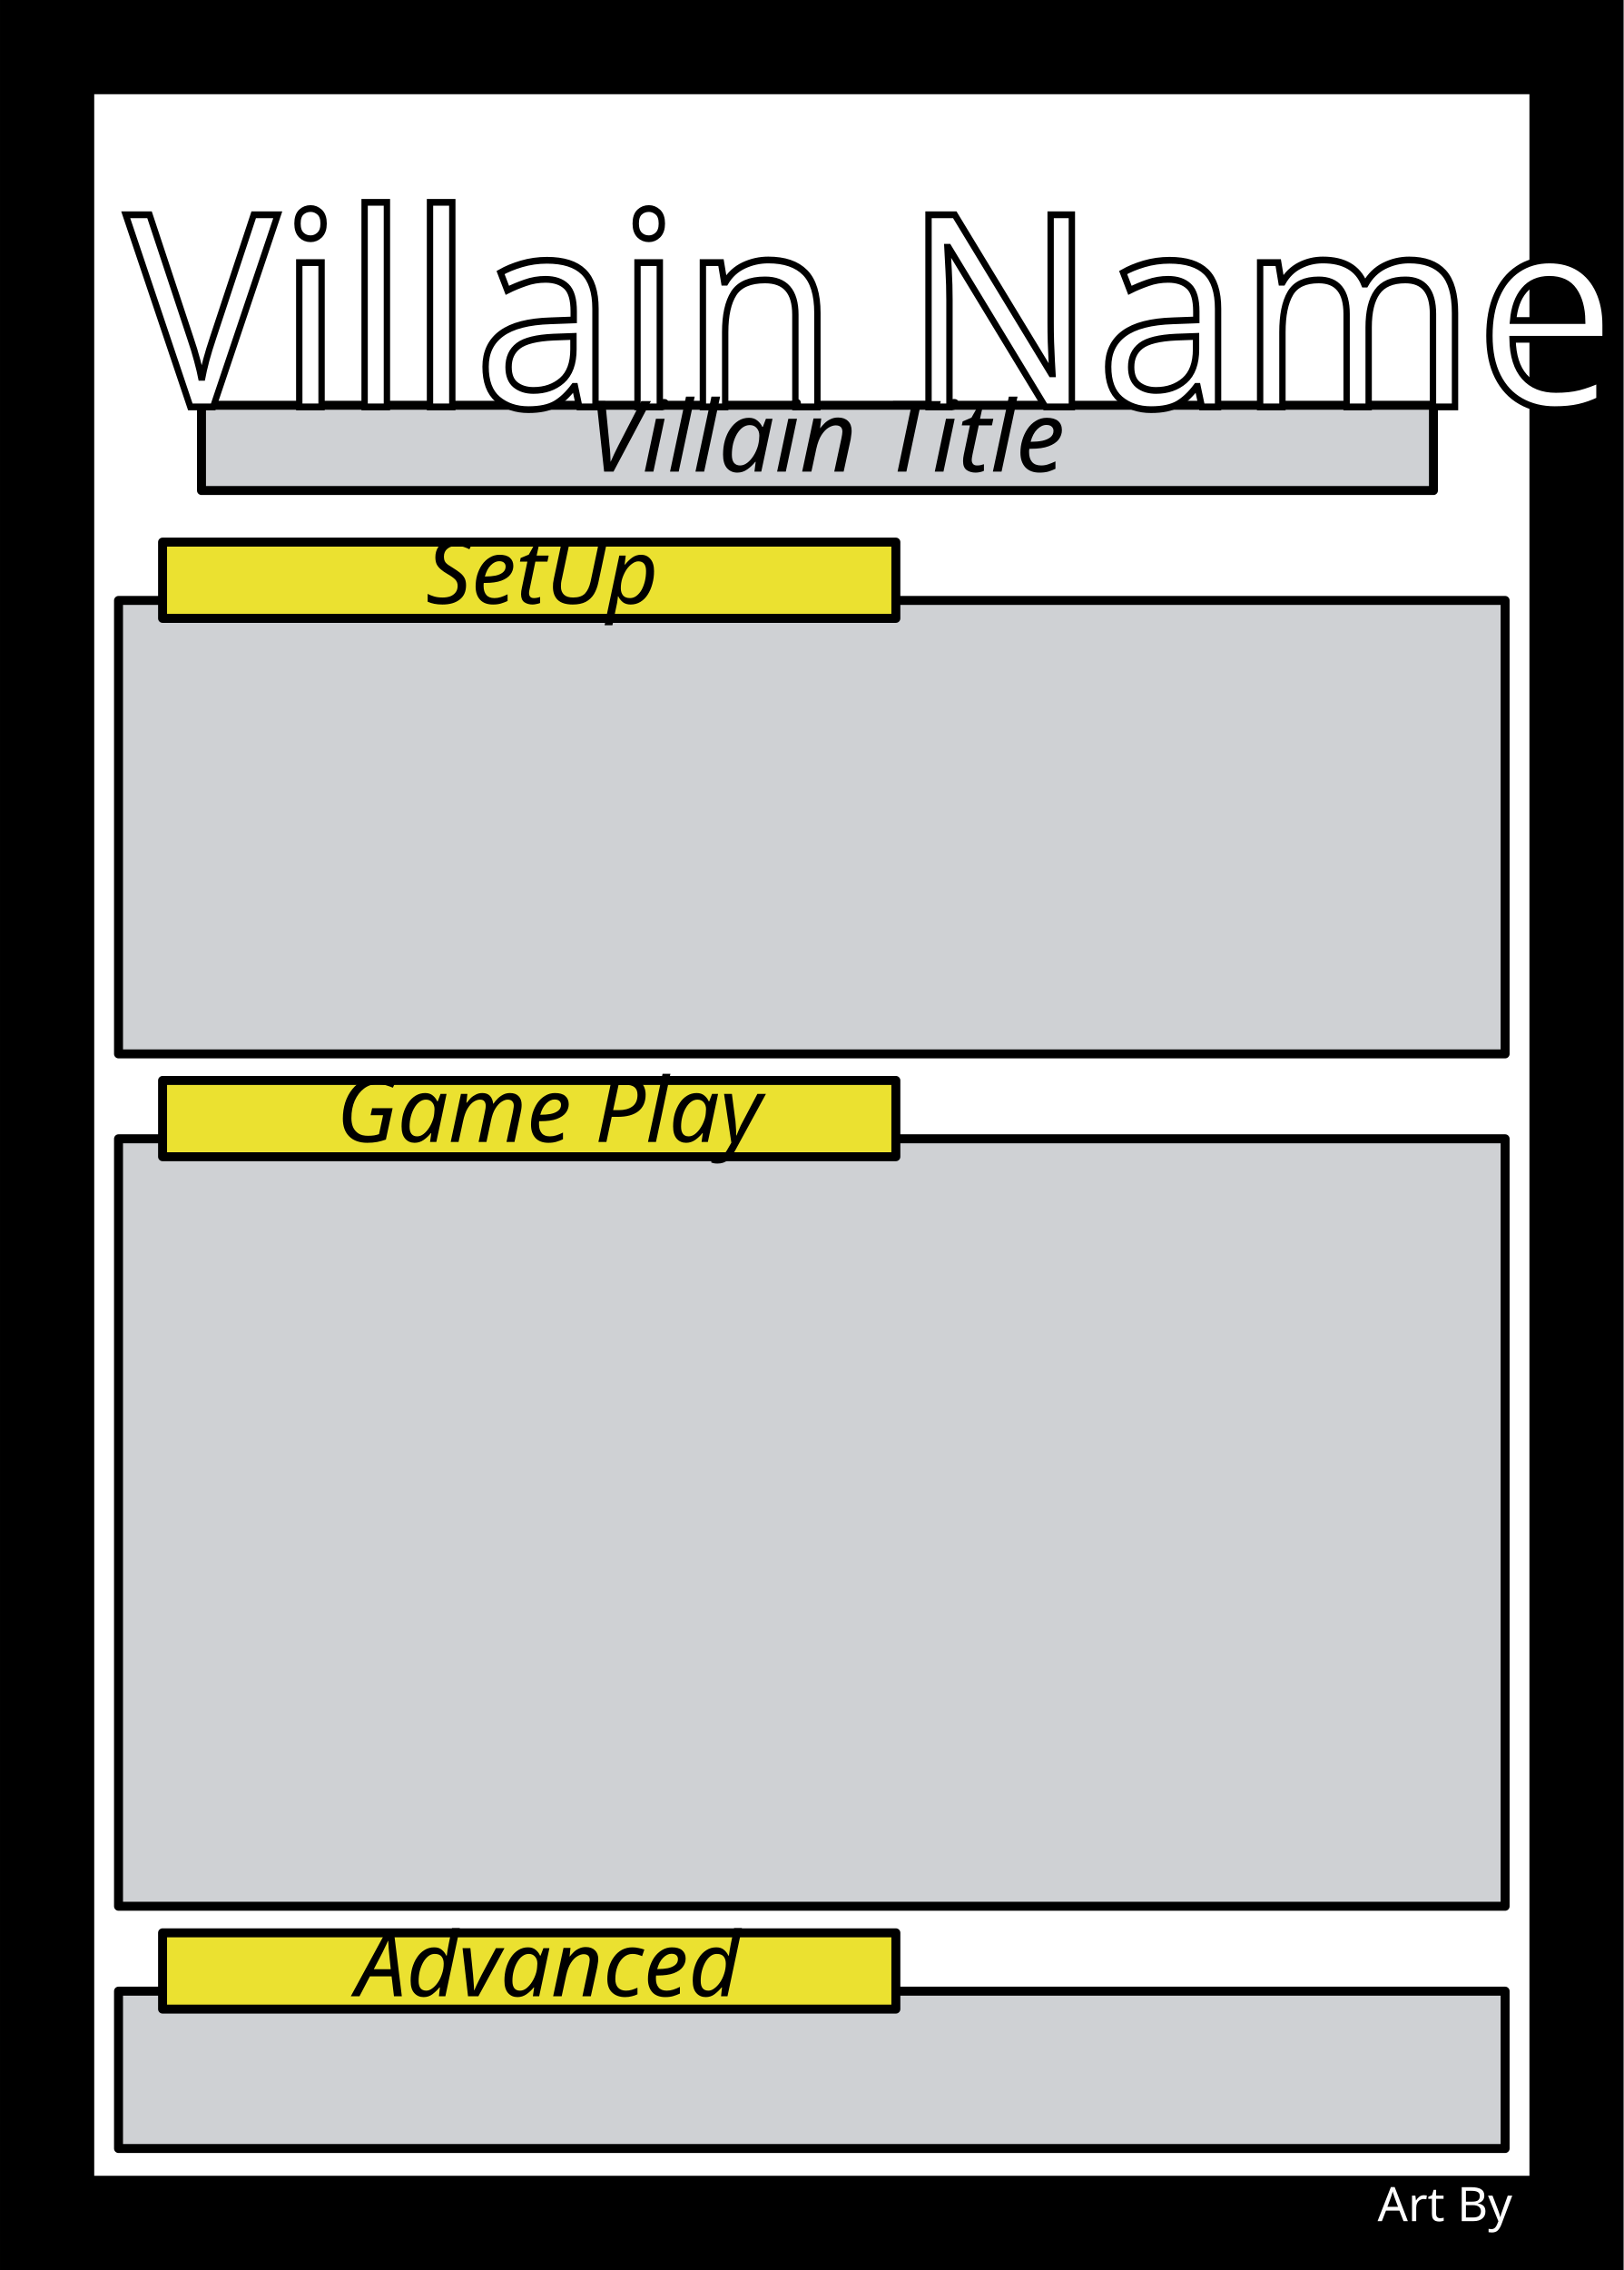
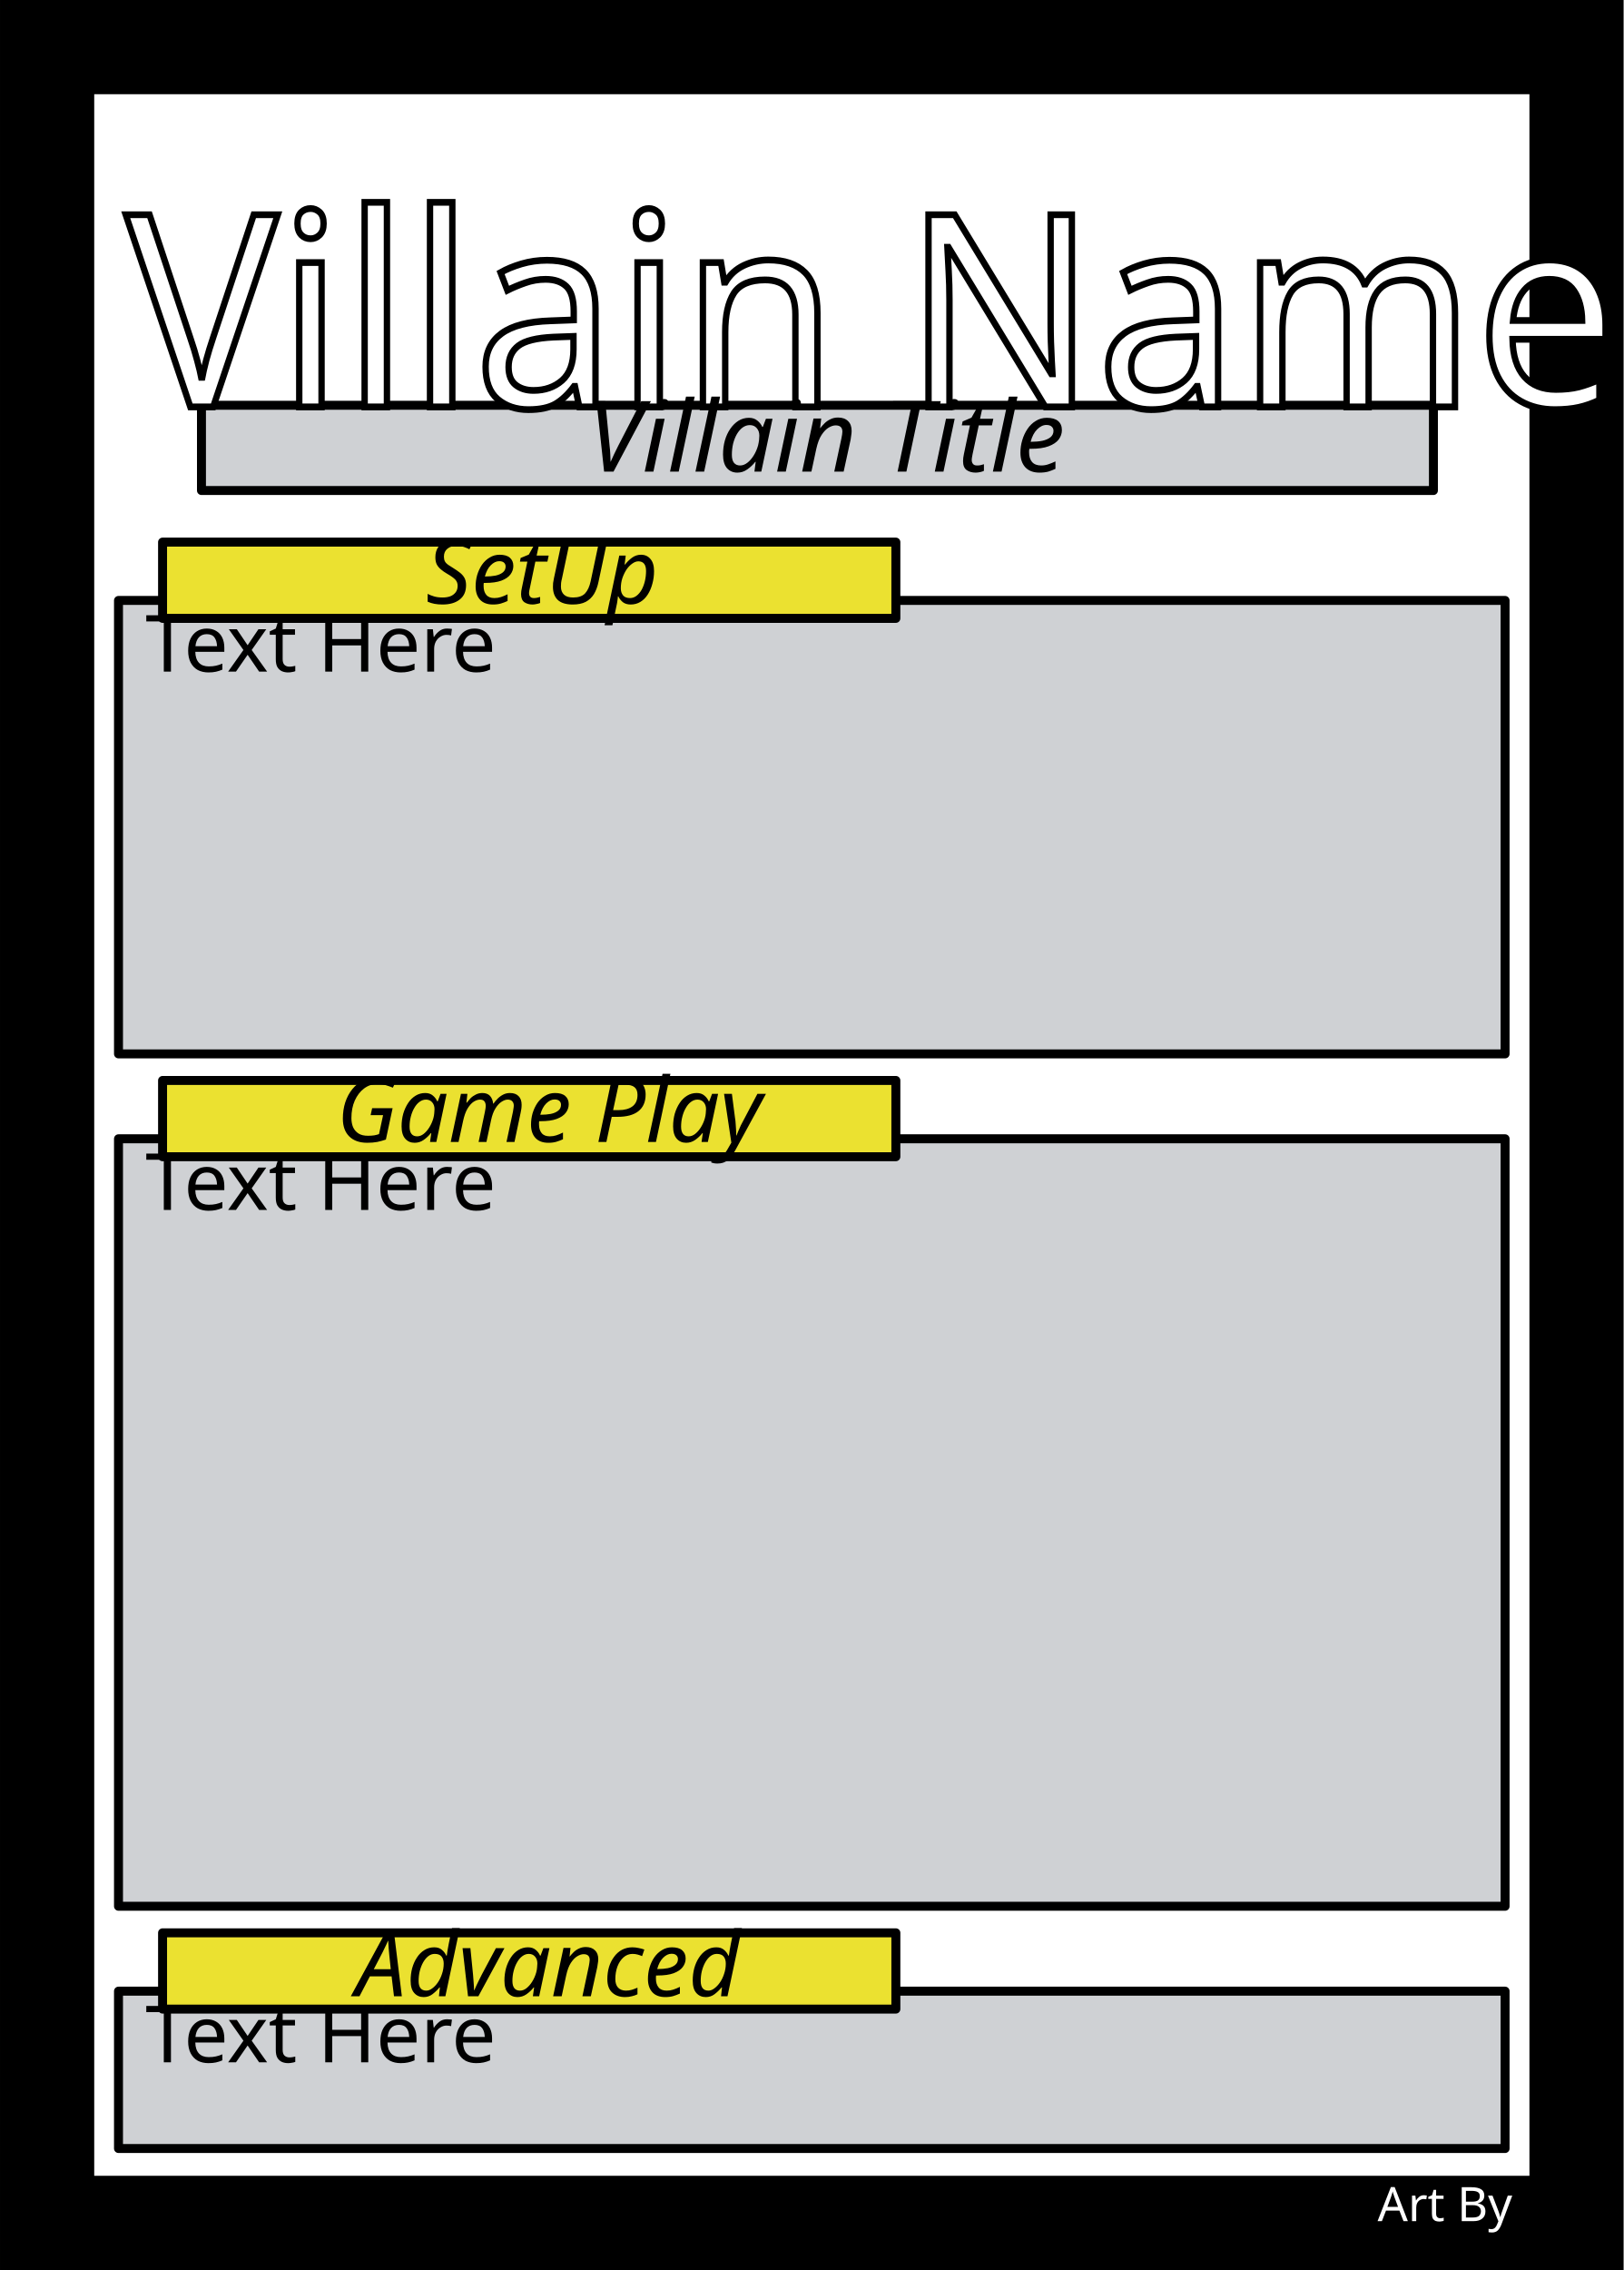
- <svg xmlns="http://www.w3.org/2000/svg" id="svg166" viewBox="0 0 181 253" version="1.2" height="253pt" width="181pt">
-   <defs id="defs45">
-     <symbol overflow="visible" id="glyph1-1">
-       <path id="path2" d="m3.688-0.031c-0.043-0.145-0.09-0.289-0.141-0.438-0.043-0.145-0.086-0.297-0.125-0.453-0.219 0.023-0.445 0.039-0.672 0.047-0.23 0-0.461 0.008-0.688 0.016-0.23 0.012-0.461 0.027-0.688 0.047-0.23 0.012-0.449 0.031-0.656 0.062-0.156 0.25-0.277 0.492-0.359 0.719-0.137 0.012-0.246 0.012-0.328 0-0.082-0.008-0.195-0.02-0.344-0.031 0.043-0.082 0.094-0.164 0.156-0.25 0.062-0.094 0.133-0.191 0.203-0.297 0.133-0.219 0.273-0.441 0.422-0.672 0.145-0.227 0.281-0.441 0.406-0.641 0.145-0.25 0.301-0.488 0.469-0.719 0.164-0.227 0.332-0.461 0.5-0.703 0.207-0.332 0.422-0.68 0.641-1.047 0.219-0.375 0.461-0.711 0.734-1.016 0.062 0.062 0.109 0.152 0.141 0.266 0.039 0.117 0.07 0.242 0.094 0.375 0.02 0.137 0.039 0.273 0.062 0.406 0.02 0.137 0.047 0.242 0.078 0.312 0.094 0.23 0.176 0.465 0.25 0.703 0.07 0.242 0.145 0.477 0.219 0.703 0.133 0.418 0.254 0.828 0.359 1.234 0.113 0.398 0.223 0.793 0.328 1.188-0.199 0.012-0.383 0.031-0.547 0.062-0.168 0.031-0.34 0.074-0.516 0.125zm-1.062-3.344c-0.148 0.125-0.277 0.262-0.391 0.406-0.117 0.148-0.227 0.297-0.328 0.453-0.094 0.148-0.195 0.305-0.297 0.469-0.105 0.156-0.219 0.305-0.344 0.438 0.125-0.031 0.266-0.055 0.422-0.078 0.164-0.031 0.332-0.055 0.5-0.078 0.176-0.02 0.348-0.035 0.516-0.047 0.164-0.02 0.32-0.035 0.469-0.047-0.055-0.238-0.133-0.5-0.234-0.781-0.094-0.281-0.199-0.523-0.312-0.734z" />
-     </symbol>
-     <symbol overflow="visible" id="glyph1-2">
-       <path id="path5" d="m5.766-4.156c0.051 0.188 0.07 0.375 0.062 0.562 0 0.188-0.016 0.371-0.047 0.547-0.055 0.23-0.133 0.461-0.234 0.688-0.094 0.23-0.211 0.465-0.344 0.703-0.094 0.18-0.215 0.336-0.359 0.469-0.148 0.137-0.309 0.25-0.484 0.344-0.168 0.094-0.352 0.172-0.547 0.234-0.188 0.062-0.375 0.109-0.562 0.141-0.23 0.043-0.465 0.102-0.703 0.172-0.23 0.074-0.461 0.137-0.688 0.188-0.117 0.031-0.227 0.047-0.328 0.047h-0.312c-0.074-0.008-0.168-0.016-0.281-0.016-0.117-0.008-0.203-0.031-0.266-0.062 0.051-0.133 0.078-0.289 0.078-0.469 0.008-0.176 0.023-0.348 0.047-0.516v-0.141c0.02-0.188 0.035-0.367 0.047-0.547 0.008-0.188 0.023-0.375 0.047-0.562 0.02-0.207 0.051-0.41 0.094-0.609 0.039-0.195 0.078-0.398 0.109-0.609 0.008-0.102 0.031-0.211 0.062-0.328 0.031-0.113 0.055-0.234 0.078-0.359-0.094-0.008-0.188-0.016-0.281-0.016-0.086-0.008-0.172 0-0.266 0.031 0.031-0.094 0.051-0.191 0.062-0.297 0.02-0.102 0.039-0.207 0.062-0.312 0.039-0.145 0.082-0.285 0.125-0.422 0.094-0.031 0.211-0.047 0.359-0.047h0.297 0.141 0.156 0.156c0.051 0 0.098 0.008 0.141 0.016 0.195-0.02 0.406-0.031 0.625-0.031 0.457 0 0.883 0.055 1.281 0.156 0.164 0.031 0.336 0.074 0.516 0.125 0.176 0.043 0.344 0.102 0.5 0.172 0.156 0.074 0.289 0.172 0.406 0.297 0.113 0.117 0.195 0.266 0.25 0.453zm-3.547 2.953c0.27-0.02 0.555-0.062 0.859-0.125 0.301-0.07 0.586-0.172 0.859-0.297 0.27-0.125 0.504-0.285 0.703-0.484 0.207-0.195 0.344-0.441 0.406-0.734 0.008-0.051 0.016-0.102 0.016-0.156 0.008-0.062 0.008-0.125 0-0.188 0-0.164-0.031-0.305-0.094-0.422-0.062-0.125-0.148-0.227-0.25-0.312-0.105-0.082-0.227-0.145-0.359-0.188-0.137-0.051-0.281-0.094-0.438-0.125-0.156-0.039-0.32-0.066-0.484-0.078-0.168-0.008-0.328-0.008-0.484 0-0.188 0.012-0.375 0.039-0.562 0.078-0.188 0.031-0.371 0.055-0.547 0.062-0.074 0.324-0.137 0.648-0.188 0.969-0.055 0.312-0.086 0.625-0.094 0.938l-0.016 0.188c-0.012 0.043-0.027 0.109-0.047 0.203-0.012 0.094-0.027 0.195-0.047 0.297-0.012 0.094-0.016 0.184-0.016 0.266 0 0.086 0.008 0.137 0.031 0.156 0.102-0.008 0.227-0.02 0.375-0.031 0.156-0.008 0.281-0.016 0.375-0.016z" />
-     </symbol>
-     <symbol overflow="visible" id="glyph1-3">
-       <path id="path8" d="m4.875-5.344c0 0.086-0.023 0.164-0.062 0.234-0.043 0.074-0.086 0.152-0.125 0.234-0.055 0.086-0.121 0.184-0.203 0.297-0.074 0.117-0.152 0.234-0.234 0.359-0.086 0.125-0.168 0.246-0.25 0.359-0.074 0.117-0.133 0.219-0.172 0.312-0.117 0.23-0.227 0.461-0.328 0.688-0.094 0.23-0.199 0.465-0.312 0.703-0.117 0.211-0.23 0.422-0.344 0.641-0.105 0.211-0.203 0.422-0.297 0.641-0.023 0.043-0.059 0.121-0.109 0.234-0.055 0.105-0.109 0.211-0.172 0.312-0.062 0.105-0.133 0.199-0.203 0.281-0.062 0.082-0.125 0.125-0.188 0.125-0.074-0.043-0.121-0.125-0.141-0.25-0.012-0.133-0.027-0.25-0.047-0.344-0.062-0.195-0.121-0.398-0.172-0.609-0.043-0.207-0.086-0.422-0.125-0.641-0.074-0.383-0.164-0.773-0.266-1.172-0.105-0.395-0.164-0.789-0.172-1.188l-0.016-0.078c-0.023-0.113-0.043-0.223-0.062-0.328-0.023-0.113-0.043-0.227-0.062-0.344 0.051-0.008 0.109-0.016 0.172-0.016 0.07-0.008 0.133-0.016 0.188-0.016 0.082-0.008 0.188-0.023 0.312-0.047 0.133-0.02 0.242-0.031 0.328-0.031 0.094-0.008 0.156-0.008 0.188 0 0.031 0 0.062 0.047 0.094 0.141 0.039 0.137 0.062 0.277 0.062 0.422 0.008 0.148 0.02 0.297 0.031 0.453 0 0.156 0.008 0.309 0.031 0.453 0.031 0.137 0.062 0.277 0.094 0.422 0.008 0.055 0.02 0.121 0.031 0.203 0.02 0.086 0.035 0.172 0.047 0.266 0.008 0.086 0.023 0.164 0.047 0.234 0.031 0.074 0.066 0.125 0.109 0.156 0.07-0.082 0.129-0.188 0.172-0.312 0.051-0.125 0.102-0.234 0.156-0.328 0.051-0.125 0.109-0.242 0.172-0.359 0.062-0.125 0.117-0.242 0.172-0.359 0.051-0.113 0.113-0.25 0.188-0.406 0.07-0.156 0.148-0.316 0.234-0.484 0.082-0.164 0.16-0.32 0.234-0.469 0.082-0.156 0.156-0.297 0.219-0.422 0.07 0.012 0.148 0.016 0.234 0.016h0.25 0.141c0.051 0 0.102 0.008 0.156 0.016z" />
-     </symbol>
-     <symbol overflow="visible" id="glyph1-4">
-       <path id="path11" d="m5.109-2.609c-0.055 0.324-0.125 0.656-0.219 1s-0.172 0.68-0.234 1c-0.031 0.117-0.059 0.23-0.078 0.344-0.023 0.117-0.039 0.227-0.047 0.328-0.086 0.039-0.164 0.031-0.234-0.031-0.062-0.051-0.125-0.117-0.188-0.203-0.055-0.082-0.102-0.164-0.141-0.25-0.043-0.082-0.078-0.148-0.109-0.203-0.117-0.156-0.246-0.301-0.391-0.438-0.137-0.133-0.277-0.27-0.422-0.406-0.262-0.227-0.523-0.488-0.781-0.781-0.262-0.301-0.5-0.566-0.719-0.797-0.105 0.105-0.18 0.273-0.219 0.5-0.043 0.188-0.074 0.387-0.094 0.594-0.012 0.199-0.031 0.355-0.062 0.469-0.055 0.219-0.105 0.445-0.156 0.672-0.055 0.23-0.105 0.461-0.156 0.688-0.137 0.043-0.258 0.062-0.359 0.062-0.094 0-0.211 0.016-0.344 0.047 0.062-0.133 0.113-0.305 0.156-0.516 0.02-0.113 0.039-0.227 0.062-0.344 0.02-0.125 0.047-0.242 0.078-0.359 0.008-0.062 0.02-0.129 0.031-0.203 0.02-0.07 0.039-0.195 0.062-0.375 0.031-0.164 0.062-0.336 0.094-0.516 0.031-0.188 0.062-0.367 0.094-0.547 0.062-0.301 0.129-0.598 0.203-0.891 0.07-0.289 0.141-0.582 0.203-0.875 0.02-0.07 0.035-0.145 0.047-0.219 0.008-0.082 0.023-0.16 0.047-0.234 0.145 0.074 0.273 0.184 0.391 0.328 0.113 0.137 0.223 0.266 0.328 0.391 0.133 0.148 0.27 0.293 0.406 0.438 0.145 0.148 0.297 0.289 0.453 0.422 0.27 0.242 0.516 0.508 0.734 0.797 0.219 0.281 0.445 0.539 0.688 0.766 0.062-0.094 0.113-0.195 0.156-0.312 0.039-0.113 0.078-0.234 0.109-0.359 0.031-0.188 0.055-0.367 0.078-0.547 0.02-0.176 0.039-0.316 0.062-0.422 0.051-0.289 0.109-0.598 0.172-0.922 0.07-0.332 0.125-0.641 0.156-0.922 0.125 0.023 0.242 0.016 0.359-0.016 0.125-0.031 0.25-0.051 0.375-0.062-0.023 0.156-0.047 0.312-0.078 0.469s-0.062 0.32-0.094 0.484c-0.055 0.242-0.105 0.477-0.156 0.703-0.055 0.23-0.105 0.461-0.156 0.688-0.023 0.094-0.043 0.188-0.062 0.281-0.023 0.094-0.039 0.188-0.047 0.281z" />
-     </symbol>
-     <symbol overflow="visible" id="glyph1-5">
-       <path id="path14" d="m4.625-1.531c0.02 0.137 0.035 0.262 0.047 0.375 0.02 0.105 0.02 0.203 0 0.297-0.031 0.125-0.094 0.242-0.188 0.344-0.094 0.094-0.242 0.188-0.438 0.281-0.211 0.094-0.438 0.18-0.688 0.25-0.242 0.07-0.465 0.129-0.672 0.172-0.262 0.031-0.5 0.016-0.719-0.047s-0.445-0.117-0.672-0.156c-0.242-0.051-0.422-0.18-0.547-0.391-0.125-0.207-0.215-0.445-0.266-0.719-0.043-0.281-0.055-0.566-0.031-0.859 0.02-0.301 0.055-0.566 0.109-0.797 0.062-0.258 0.156-0.504 0.281-0.734 0.125-0.227 0.273-0.438 0.453-0.625 0.188-0.188 0.395-0.348 0.625-0.484 0.227-0.145 0.477-0.266 0.75-0.359 0.145-0.051 0.316-0.086 0.516-0.109 0.195-0.031 0.406-0.047 0.625-0.047 0.156 0 0.312 0.012 0.469 0.031 0.164 0.023 0.316 0.055 0.453 0.094 0.133 0.043 0.25 0.102 0.344 0.172 0.102 0.074 0.18 0.164 0.234 0.266l-0.141 0.234c-0.074 0.094-0.152 0.188-0.234 0.281-0.074 0.086-0.137 0.172-0.188 0.266-0.199-0.07-0.387-0.129-0.562-0.172-0.18-0.039-0.375-0.062-0.594-0.062-0.125 0-0.273 0.012-0.438 0.031-0.312 0.043-0.621 0.148-0.922 0.312-0.293 0.156-0.547 0.375-0.766 0.656-0.18 0.242-0.293 0.484-0.344 0.734-0.023 0.105-0.039 0.211-0.047 0.312 0 0.094 0.008 0.195 0.031 0.297 0.02 0.094 0.051 0.195 0.094 0.297 0.039 0.094 0.094 0.188 0.156 0.281 0.062 0.086 0.133 0.156 0.219 0.219 0.082 0.062 0.176 0.102 0.281 0.109 0.102 0.023 0.227 0.031 0.375 0.031 0.164 0 0.344-0.008 0.531-0.031 0.188-0.031 0.363-0.062 0.531-0.094 0.125-0.031 0.238-0.066 0.344-0.109 0.113-0.051 0.223-0.109 0.328-0.172 0.102-0.062 0.207-0.125 0.312-0.188 0.102-0.062 0.219-0.125 0.344-0.188z" />
-     </symbol>
-     <symbol overflow="visible" id="glyph1-6">
-       <path id="path17" d="m4.172-1.188c-0.012 0.062-0.023 0.125-0.031 0.188-0.012 0.055-0.027 0.109-0.047 0.172-0.012 0.074-0.023 0.121-0.031 0.141 0 0.023-0.043 0.043-0.125 0.062-0.105 0.023-0.211 0.039-0.312 0.047h-0.312-0.312c-0.105-0.008-0.203-0.016-0.297-0.016-0.273 0-0.539 0.008-0.797 0.016-0.25 0.012-0.512 0.031-0.781 0.062-0.375 0.055-0.719 0.07-1.031 0.047-0.012-0.051-0.012-0.113 0-0.188 0.02-0.07 0.039-0.145 0.062-0.219 0.031-0.07 0.062-0.145 0.094-0.219 0.031-0.07 0.051-0.141 0.062-0.203 0.07-0.207 0.133-0.414 0.188-0.625 0.062-0.207 0.125-0.422 0.188-0.641 0.031-0.113 0.07-0.25 0.125-0.406 0.051-0.156 0.102-0.312 0.156-0.469 0.051-0.164 0.102-0.328 0.156-0.484 0.062-0.156 0.117-0.289 0.172-0.406 0.051-0.113 0.098-0.227 0.141-0.344 0.051-0.113 0.094-0.227 0.125-0.344 0.02-0.051 0.039-0.113 0.062-0.188 0.02-0.07 0.047-0.133 0.078-0.188 0.07-0.008 0.133-0.008 0.188 0 0.062 0.012 0.125 0.012 0.188 0 0.133-0.008 0.266-0.02 0.391-0.031 0.133-0.008 0.266-0.016 0.391-0.016 0.156-0.008 0.305-0.016 0.453-0.016 0.156 0 0.305-0.008 0.453-0.031 0.094-0.008 0.16-0.016 0.203-0.016 0.051-0.008 0.117-0.016 0.203-0.016l0.219-0.016c0.031-0.008 0.062-0.016 0.094-0.016h0.109c0.062-0.008 0.125-0.016 0.188-0.016s0.102 0.012 0.125 0.031c0.02 0.031 0.02 0.09 0 0.172-0.023 0.086-0.039 0.152-0.047 0.203-0.012 0.074-0.043 0.172-0.094 0.297-0.043 0.117-0.078 0.211-0.109 0.281-0.023 0.043-0.027 0.07-0.016 0.078 0.008 0-0.016 0.008-0.078 0.016-0.023 0.012-0.047 0.012-0.078 0-0.023-0.008-0.043-0.016-0.062-0.016h-0.422-0.312c-0.105 0-0.211 0.008-0.312 0.016-0.148 0.012-0.293 0.016-0.438 0.016-0.148 0-0.297 0.008-0.453 0.016-0.031 0-0.078 0.012-0.141 0.031-0.055 0.012-0.109 0.023-0.172 0.031-0.055 0.012-0.105 0.016-0.156 0.016-0.055 0-0.09-0.008-0.109-0.031-0.062 0.043-0.105 0.109-0.125 0.203-0.012 0.094-0.027 0.172-0.047 0.234-0.023 0.055-0.043 0.117-0.062 0.188-0.023 0.062-0.043 0.133-0.062 0.203-0.023 0.074-0.043 0.148-0.062 0.219-0.012 0.062-0.016 0.121-0.016 0.172 0.102 0.031 0.219 0.039 0.344 0.016 0.125-0.02 0.242-0.031 0.359-0.031h0.516c0.176 0 0.352-0.004 0.531-0.016 0.07-0.008 0.148-0.02 0.234-0.031 0.094-0.008 0.176-0.016 0.25-0.016 0.051 0.023 0.078 0.039 0.078 0.047 0.008 0.012 0.016 0.043 0.016 0.094 0.008 0.043 0.008 0.09 0 0.141-0.012 0.043-0.027 0.094-0.047 0.156-0.012 0.094-0.031 0.188-0.062 0.281-0.031 0.086-0.055 0.152-0.062 0.203h-0.266-0.219-0.484c-0.156 0-0.309 0.008-0.453 0.016-0.148 0-0.297 0.008-0.453 0.016-0.094 0-0.195 0.012-0.297 0.031-0.094 0.023-0.184 0.027-0.266 0.016-0.043 0.062-0.074 0.121-0.094 0.172-0.023 0.055-0.039 0.105-0.047 0.156-0.012 0.074-0.027 0.148-0.047 0.219-0.012 0.062-0.031 0.133-0.062 0.203 0.082 0.012 0.176 0.012 0.281 0 0.113-0.02 0.219-0.031 0.312-0.031h0.438c0.156 0 0.312 0.008 0.469 0.016 0.07 0 0.145 0.008 0.219 0.016h0.219c0.176 0 0.363-0.008 0.562-0.031 0.133-0.008 0.27-0.023 0.406-0.047 0.145-0.02 0.281-0.035 0.406-0.047-0.012 0.062-0.039 0.141-0.078 0.234-0.031 0.094-0.055 0.168-0.062 0.219z" />
-     </symbol>
-     <symbol overflow="visible" id="glyph1-7">
-       <path id="path20" d="m5.703-1.109c-0.031 0.293-0.059 0.578-0.078 0.859-0.012 0.27-0.031 0.551-0.062 0.844-0.117 0.008-0.219 0.004-0.312-0.016-0.086-0.023-0.184-0.027-0.297-0.016 0.031-0.117 0.039-0.25 0.031-0.406 0-0.148-0.008-0.273-0.016-0.391-0.031 0.023-0.078 0.043-0.141 0.062-0.062 0.012-0.133 0.027-0.203 0.047-0.062 0.023-0.125 0.043-0.188 0.062-0.062 0.023-0.117 0.039-0.156 0.047-0.094 0.039-0.199 0.082-0.312 0.125-0.117 0.039-0.242 0.078-0.375 0.109-0.125 0.039-0.25 0.07-0.375 0.094-0.117 0.031-0.219 0.051-0.312 0.062-0.094 0.02-0.23 0.02-0.406 0-0.168-0.012-0.344-0.031-0.531-0.062-0.188-0.023-0.367-0.055-0.531-0.094-0.156-0.031-0.277-0.062-0.359-0.094-0.23-0.094-0.402-0.223-0.516-0.391-0.105-0.164-0.18-0.359-0.219-0.578-0.031-0.219-0.031-0.445 0-0.688 0.031-0.25 0.07-0.488 0.125-0.719 0.051-0.25 0.129-0.5 0.234-0.75 0.102-0.25 0.227-0.484 0.375-0.703 0.156-0.227 0.332-0.438 0.531-0.625 0.195-0.195 0.414-0.359 0.656-0.484 0.219-0.113 0.457-0.219 0.719-0.312 0.27-0.094 0.52-0.148 0.75-0.172 0.094 0 0.195 0.008 0.312 0.016 0.125 0 0.238 0.016 0.344 0.047 0.113 0.023 0.223 0.055 0.328 0.094 0.102 0.043 0.188 0.094 0.25 0.156l0.109 0.078c0.008 0 0.035 0.023 0.078 0.062 0.051 0.043 0.102 0.09 0.156 0.141 0.062 0.055 0.113 0.109 0.156 0.172 0.039 0.055 0.055 0.102 0.047 0.141-0.012 0.043-0.055 0.094-0.125 0.156-0.062 0.055-0.137 0.117-0.219 0.188-0.086 0.062-0.168 0.121-0.25 0.172-0.086 0.055-0.141 0.094-0.172 0.125-0.043-0.113-0.105-0.188-0.188-0.219-0.086-0.039-0.184-0.082-0.297-0.125-0.219-0.07-0.434-0.109-0.641-0.109-0.262 0-0.523 0.055-0.781 0.156-0.262 0.094-0.539 0.234-0.828 0.422-0.281 0.188-0.523 0.43-0.719 0.719-0.188 0.293-0.312 0.59-0.375 0.891-0.043 0.168-0.059 0.34-0.047 0.516 0.02 0.156 0.094 0.305 0.219 0.438 0.125 0.125 0.254 0.219 0.391 0.281 0.07 0.031 0.191 0.059 0.359 0.078 0.176 0.012 0.375 0.016 0.594 0.016 0.238 0 0.473-0.004 0.703-0.016 0.238-0.02 0.41-0.039 0.516-0.062 0.195-0.031 0.383-0.07 0.562-0.125 0.176-0.062 0.332-0.141 0.469-0.234 0.145-0.094 0.266-0.211 0.359-0.359 0.094-0.156 0.148-0.352 0.172-0.594 0-0.008-0.008-0.016-0.016-0.016-0.188-0.008-0.418-0.004-0.688 0.016-0.262 0.023-0.531 0.047-0.812 0.078-0.281 0.023-0.559 0.047-0.828 0.078-0.273 0.023-0.5 0.039-0.688 0.047 0.02-0.125 0.039-0.266 0.062-0.422 0.02-0.156 0.047-0.305 0.078-0.453h0.469c0.188-0.008 0.379-0.016 0.578-0.016h0.594 0.484c0.164-0.008 0.344-0.02 0.531-0.031 0.188-0.008 0.367-0.016 0.547-0.016h0.25c0.082 0 0.16 0.008 0.234 0.016-0.031 0.074-0.062 0.152-0.094 0.234-0.023 0.086-0.043 0.172-0.062 0.266-0.043 0.199-0.074 0.402-0.094 0.609-0.012 0.211-0.031 0.402-0.062 0.578z" />
-     </symbol>
-     <symbol overflow="visible" id="glyph1-8">
-       <path id="path23" d="m5.984-4.312c-0.023 0.125-0.055 0.266-0.094 0.422-0.043 0.156-0.09 0.32-0.141 0.484-0.043 0.156-0.086 0.312-0.125 0.469-0.043 0.156-0.078 0.297-0.109 0.422-0.031 0.219-0.078 0.434-0.141 0.641-0.055 0.211-0.102 0.418-0.141 0.625v0.188c-0.012 0-0.027 0.039-0.047 0.109-0.012 0.074-0.027 0.156-0.047 0.25-0.023 0.094-0.043 0.184-0.062 0.266-0.023 0.086-0.031 0.141-0.031 0.172-0.023 0.055-0.039 0.09-0.047 0.109-0.012 0.023-0.027 0.039-0.047 0.047h-0.062c-0.031-0.008-0.074-0.016-0.125-0.016-0.074 0-0.148 0.008-0.219 0.016-0.074 0.012-0.152 0.016-0.234 0.016 0.02-0.133 0.047-0.258 0.078-0.375 0.039-0.113 0.078-0.234 0.109-0.359 0.031-0.133 0.055-0.266 0.078-0.391 0.031-0.125 0.055-0.254 0.078-0.391 0.02-0.133 0.047-0.27 0.078-0.406 0.039-0.133 0.078-0.27 0.109-0.406 0.008-0.039 0.031-0.129 0.062-0.266 0.039-0.145 0.082-0.297 0.125-0.453 0.039-0.156 0.078-0.301 0.109-0.438 0.031-0.145 0.051-0.238 0.062-0.281 0.02-0.062 0.047-0.148 0.078-0.266 0.039-0.113 0.07-0.195 0.094-0.25-0.219 0.168-0.434 0.367-0.641 0.594-0.211 0.219-0.434 0.445-0.672 0.672-0.086 0.086-0.18 0.172-0.281 0.266-0.105 0.086-0.23 0.211-0.375 0.375-0.031 0.043-0.074 0.102-0.125 0.172-0.055 0.062-0.105 0.133-0.156 0.203-0.055 0.074-0.109 0.141-0.172 0.203-0.055 0.062-0.102 0.109-0.141 0.141-0.031-0.02-0.078-0.051-0.141-0.094-0.055-0.039-0.109-0.086-0.172-0.141-0.055-0.051-0.109-0.098-0.172-0.141-0.055-0.051-0.09-0.086-0.109-0.109-0.043-0.051-0.09-0.109-0.141-0.172-0.043-0.062-0.09-0.113-0.141-0.156-0.062-0.051-0.117-0.098-0.156-0.141-0.031-0.051-0.062-0.098-0.094-0.141-0.023-0.051-0.047-0.098-0.078-0.141-0.031-0.039-0.07-0.086-0.109-0.141-0.094 0.219-0.172 0.449-0.234 0.688-0.055 0.23-0.117 0.465-0.188 0.703-0.031 0.117-0.07 0.234-0.109 0.359-0.043 0.125-0.078 0.25-0.109 0.375-0.012 0.055-0.027 0.117-0.047 0.188-0.012 0.062-0.023 0.133-0.031 0.203-0.012 0.062-0.027 0.121-0.047 0.172-0.023 0.055-0.047 0.102-0.078 0.141h-0.109-0.156c-0.055 0-0.105 0.008-0.156 0.016-0.055 0-0.09 0.008-0.109 0.016 0.051-0.207 0.102-0.422 0.156-0.641 0.051-0.219 0.102-0.43 0.156-0.641 0.07-0.32 0.145-0.641 0.219-0.953 0.082-0.32 0.176-0.641 0.281-0.953 0.113-0.332 0.207-0.66 0.281-0.984 0.082-0.332 0.172-0.672 0.266-1.016 0.039-0.02 0.078-0.016 0.109 0.016 0.039 0.023 0.07 0.059 0.094 0.109 0.031 0.055 0.055 0.109 0.078 0.172 0.031 0.055 0.051 0.09 0.062 0.109 0.051 0.094 0.109 0.188 0.172 0.281l0.188 0.281c0.062 0.105 0.125 0.203 0.188 0.297 0.07 0.094 0.156 0.184 0.25 0.266 0.031 0.031 0.07 0.086 0.125 0.156 0.051 0.062 0.102 0.133 0.156 0.203 0.051 0.074 0.102 0.141 0.156 0.203 0.062 0.062 0.109 0.105 0.141 0.125 0.039-0.02 0.094-0.055 0.156-0.109 0.062-0.051 0.125-0.102 0.188-0.156 0.062-0.062 0.117-0.117 0.172-0.172 0.062-0.051 0.113-0.094 0.156-0.125 0.082-0.051 0.172-0.117 0.266-0.203l0.281-0.281c0.094-0.102 0.18-0.203 0.266-0.297 0.094-0.094 0.18-0.172 0.266-0.234 0.133-0.125 0.258-0.234 0.375-0.328 0.113-0.102 0.223-0.195 0.328-0.281 0.102-0.094 0.211-0.18 0.328-0.266 0.113-0.082 0.242-0.164 0.391-0.25-0.023 0.117-0.055 0.246-0.094 0.391-0.031 0.137-0.07 0.277-0.109 0.422-0.031 0.137-0.07 0.277-0.109 0.422-0.031 0.137-0.059 0.266-0.078 0.391z" />
-     </symbol>
-     <symbol overflow="visible" id="glyph1-9" />
-     <symbol overflow="visible" id="glyph1-10">
-       <path id="path27" d="m5.359-4.938c0.07 0.117 0.113 0.246 0.125 0.391 0.02 0.148 0.008 0.297-0.031 0.453-0.031 0.148-0.086 0.293-0.156 0.438-0.062 0.148-0.141 0.277-0.234 0.391-0.23 0.262-0.5 0.461-0.812 0.594-0.312 0.125-0.625 0.227-0.938 0.297-0.281 0.074-0.57 0.137-0.859 0.188-0.293 0.043-0.578 0.09-0.859 0.141-0.031 0.043-0.059 0.102-0.078 0.172-0.023 0.074-0.043 0.148-0.062 0.219-0.031 0.168-0.059 0.34-0.078 0.516-0.023 0.18-0.031 0.312-0.031 0.406-0.012 0.062-0.023 0.125-0.031 0.188v0.203h-0.656c0.008-0.062 0.016-0.113 0.016-0.156 0.008-0.039 0.016-0.082 0.016-0.125l0.219-1.453c0.039-0.238 0.082-0.473 0.125-0.703 0.039-0.227 0.082-0.457 0.125-0.688 0.02-0.156 0.035-0.316 0.047-0.484 0.02-0.164 0.039-0.336 0.062-0.516-0.086 0.012-0.168 0.016-0.25 0.016-0.074 0-0.148 0.008-0.219 0.016 0.008-0.156 0.023-0.316 0.047-0.484 0.031-0.176 0.062-0.344 0.094-0.5 0.133 0.012 0.27 0.012 0.406 0 0.145-0.008 0.285-0.023 0.422-0.047 0.031-0.008 0.062-0.016 0.094-0.016 0.031-0.008 0.062-0.02 0.094-0.031 0.25-0.02 0.5-0.031 0.75-0.031 0.094 0.012 0.18 0.016 0.266 0.016h0.25 0.25c0.082 0 0.164 0.008 0.25 0.016 0.164 0 0.328 0.008 0.484 0.016 0.156 0.012 0.301 0.039 0.438 0.078 0.145 0.031 0.273 0.086 0.391 0.156 0.125 0.074 0.234 0.184 0.328 0.328zm-1.141 1.422c0.133-0.051 0.238-0.117 0.312-0.203 0.082-0.082 0.102-0.191 0.062-0.328-0.023-0.102-0.074-0.18-0.156-0.234-0.086-0.051-0.188-0.094-0.312-0.125-0.168-0.039-0.352-0.07-0.547-0.094-0.199-0.031-0.402-0.047-0.609-0.047-0.199 0-0.383 0.012-0.547 0.031-0.012 0-0.043 0.008-0.094 0.016-0.043 0-0.09 0.008-0.141 0.016-0.055 0-0.102 0.008-0.141 0.016-0.043 0-0.07 0.008-0.078 0.016-0.031 0.023-0.055 0.078-0.062 0.172 0 0.086-0.008 0.148-0.016 0.188-0.012 0.105-0.031 0.23-0.062 0.375-0.023 0.148-0.043 0.262-0.062 0.344v0.172c0.051 0.012 0.113 0.016 0.188 0.016h0.234 0.219c0.07 0 0.133-0.004 0.188-0.016 0.281-0.008 0.555-0.035 0.828-0.078 0.281-0.039 0.547-0.117 0.797-0.234z" />
-     </symbol>
-     <symbol overflow="visible" id="glyph1-11">
-       <path id="path30" d="m3.625-1.5c-0.043 0.148-0.078 0.309-0.109 0.484-0.023 0.168-0.039 0.32-0.047 0.453-0.137 0.031-0.277 0.059-0.422 0.078-0.137 0.012-0.281 0.023-0.438 0.031-0.148 0.012-0.293 0.016-0.438 0.016h-0.391c-0.117 0-0.258 0.008-0.422 0.016-0.156 0.012-0.32 0.023-0.484 0.031-0.156 0.012-0.312 0.023-0.469 0.031-0.156 0.012-0.289 0.016-0.391 0.016 0.164-0.332 0.312-0.691 0.438-1.078 0.133-0.395 0.25-0.758 0.344-1.094 0.125-0.438 0.25-0.867 0.375-1.297 0.133-0.426 0.273-0.875 0.422-1.344 0.02-0.02 0.055-0.031 0.109-0.031 0.051-0.008 0.102-0.008 0.156 0 0.062 0 0.117 0.008 0.172 0.016 0.051 0.012 0.094 0.027 0.125 0.047-0.023 0.074-0.047 0.148-0.078 0.219-0.023 0.074-0.047 0.152-0.078 0.234-0.043 0.117-0.078 0.23-0.109 0.344-0.023 0.105-0.047 0.215-0.078 0.328-0.023 0.117-0.043 0.23-0.062 0.344-0.023 0.105-0.047 0.215-0.078 0.328-0.074 0.23-0.141 0.469-0.203 0.719s-0.125 0.496-0.188 0.734c-0.031 0.105-0.062 0.188-0.094 0.25-0.023 0.062-0.031 0.117-0.031 0.156 0 0.043 0.008 0.07 0.031 0.078 0.02 0.012 0.062 0.023 0.125 0.031 0.113 0.012 0.242 0.012 0.391 0 0.156-0.02 0.285-0.035 0.391-0.047 0.258-0.031 0.516-0.055 0.766-0.078 0.25-0.02 0.504-0.023 0.766-0.016z" />
-     </symbol>
-     <symbol overflow="visible" id="glyph1-12">
-       <path id="path33" d="m4.484-4.922c0.02-0.02 0.062-0.023 0.125-0.016h0.234c0.094 0 0.188 0.008 0.281 0.016 0.094 0.012 0.172 0.008 0.234-0.016-0.031 0.086-0.074 0.168-0.125 0.25-0.055 0.086-0.117 0.164-0.188 0.234l-0.219 0.219-0.188 0.188c-0.148 0.156-0.281 0.32-0.406 0.484-0.117 0.156-0.23 0.312-0.344 0.469-0.043 0.055-0.086 0.105-0.125 0.156-0.043 0.043-0.086 0.09-0.125 0.141-0.137 0.188-0.281 0.367-0.438 0.531-0.148 0.168-0.293 0.34-0.438 0.516l-0.391 0.531-0.062 0.062c-0.012 0.012-0.023 0.027-0.031 0.047-0.137 0.219-0.273 0.445-0.406 0.672-0.137 0.23-0.262 0.461-0.375 0.703-0.137 0.008-0.281 0.004-0.438-0.016-0.148-0.023-0.281-0.012-0.406 0.031 0.094-0.094 0.172-0.199 0.234-0.312 0.062-0.125 0.129-0.238 0.203-0.344 0.07-0.113 0.145-0.223 0.219-0.328 0.082-0.113 0.164-0.223 0.25-0.328 0.082-0.102 0.176-0.227 0.281-0.375 0.102-0.156 0.191-0.289 0.266-0.406-0.012-0.008-0.023-0.02-0.031-0.031 0-0.02-0.008-0.039-0.016-0.062-0.055-0.156-0.117-0.297-0.188-0.422-0.074-0.125-0.141-0.27-0.203-0.438-0.074-0.176-0.152-0.348-0.234-0.516-0.086-0.176-0.164-0.352-0.234-0.531-0.074-0.156-0.168-0.316-0.281-0.484-0.117-0.176-0.184-0.348-0.203-0.516 0.094 0 0.18 0.008 0.266 0.016 0.082 0.012 0.172 0.012 0.266 0h0.281c0.102-0.008 0.207-0.016 0.312-0.016 0.039 0.199 0.098 0.387 0.172 0.562 0.07 0.18 0.156 0.352 0.25 0.516 0.094 0.168 0.188 0.336 0.281 0.5 0.102 0.168 0.191 0.336 0.266 0.5 0.164-0.27 0.352-0.535 0.562-0.797 0.219-0.258 0.426-0.516 0.625-0.766 0.082-0.094 0.164-0.195 0.25-0.312 0.094-0.125 0.172-0.227 0.234-0.312z" />
-     </symbol>
-     <symbol overflow="visible" id="glyph1-13">
-       <path id="path36" d="m3.812-3.359c0.113 0.031 0.234 0.07 0.359 0.109 0.133 0.031 0.254 0.074 0.359 0.125 0.113 0.043 0.207 0.109 0.281 0.203 0.082 0.086 0.117 0.195 0.109 0.328 0 0.188-0.023 0.371-0.062 0.547-0.043 0.211-0.109 0.414-0.203 0.609-0.094 0.199-0.215 0.387-0.359 0.562-0.137 0.148-0.312 0.266-0.531 0.359-0.211 0.094-0.398 0.18-0.562 0.25-0.211 0.086-0.414 0.141-0.609 0.172-0.199 0.031-0.398 0.055-0.594 0.062-0.73 0.023-1.328-0.195-1.797-0.656-0.055-0.051-0.09-0.094-0.109-0.125-0.023-0.031-0.012-0.078 0.031-0.141 0.02-0.051 0.047-0.098 0.078-0.141 0.031-0.039 0.062-0.078 0.094-0.109 0.02-0.031 0.051-0.078 0.094-0.141 0.039-0.07 0.086-0.145 0.141-0.219 0.062-0.082 0.117-0.148 0.172-0.203 0.051-0.062 0.098-0.094 0.141-0.094 0.031-0.008 0.062 0.012 0.094 0.062 0.039 0.043 0.078 0.09 0.109 0.141 0.039 0.055 0.078 0.105 0.109 0.156 0.031 0.055 0.055 0.09 0.078 0.109 0.145 0.125 0.289 0.215 0.438 0.266 0.156 0.055 0.332 0.078 0.531 0.078 0.145 0 0.316-0.004 0.516-0.016 0.207-0.02 0.41-0.051 0.609-0.094 0.195-0.051 0.375-0.129 0.531-0.234 0.156-0.102 0.254-0.238 0.297-0.406 0.031-0.102 0.004-0.191-0.078-0.266-0.086-0.07-0.195-0.129-0.328-0.172-0.137-0.051-0.281-0.098-0.438-0.141-0.148-0.039-0.262-0.07-0.344-0.094-0.211-0.062-0.418-0.094-0.625-0.094-0.199 0-0.402-0.02-0.609-0.062-0.117-0.02-0.234-0.047-0.359-0.078-0.117-0.039-0.23-0.102-0.344-0.188-0.105-0.062-0.137-0.18-0.094-0.359 0.02-0.133 0.082-0.285 0.188-0.453 0.102-0.176 0.219-0.344 0.344-0.5 0.133-0.164 0.27-0.305 0.406-0.422 0.133-0.125 0.25-0.219 0.344-0.281 0.156-0.07 0.332-0.141 0.531-0.203 0.195-0.062 0.395-0.109 0.594-0.141 0.207-0.031 0.406-0.051 0.594-0.062 0.195-0.02 0.379-0.02 0.547 0 0.133 0.012 0.242 0.043 0.328 0.094 0.094 0.043 0.176 0.094 0.25 0.156l0.094 0.109s0.008 0.016 0.031 0.047c0.031 0.031 0.062 0.07 0.094 0.109 0.031 0.031 0.055 0.062 0.078 0.094 0.031 0.031 0.051 0.047 0.062 0.047-0.012 0.031-0.023 0.059-0.031 0.078-0.012 0.012-0.027 0.023-0.047 0.031-0.055 0.086-0.133 0.188-0.234 0.312-0.105 0.125-0.195 0.23-0.266 0.312-0.043 0.062-0.078 0.105-0.109 0.125-0.023 0.023-0.043 0.027-0.062 0.016-0.023-0.008-0.047-0.031-0.078-0.062-0.023-0.031-0.047-0.066-0.078-0.109-0.055-0.07-0.102-0.141-0.141-0.203-0.043-0.062-0.094-0.113-0.156-0.156-0.055-0.039-0.121-0.078-0.203-0.109-0.086-0.031-0.195-0.055-0.328-0.078-0.062-0.008-0.156-0.008-0.281 0-0.117 0.012-0.242 0.027-0.375 0.047-0.137 0.012-0.266 0.031-0.391 0.062-0.117 0.031-0.199 0.062-0.25 0.094-0.074 0.043-0.133 0.102-0.172 0.172-0.043 0.062-0.074 0.133-0.094 0.203-0.023 0.125 0 0.219 0.062 0.281 0.102 0.074 0.223 0.125 0.359 0.156 0.145 0.023 0.289 0.031 0.438 0.031 0.145 0 0.289 0.008 0.438 0.016 0.145 0.012 0.273 0.039 0.391 0.078z" />
-     </symbol>
-     <symbol overflow="visible" id="glyph1-14">
-       <path id="path39" d="m4.5-5.281c-0.023 0.156-0.062 0.32-0.125 0.484-0.055 0.156-0.09 0.32-0.109 0.484-0.043-0.008-0.094-0.016-0.156-0.016-0.055-0.008-0.109-0.016-0.172-0.016-0.094 0-0.188 0.008-0.281 0.016-0.094 0-0.18 0.008-0.25 0.016-0.137 0.012-0.273 0.023-0.406 0.031-0.137 0.012-0.273 0.031-0.406 0.062-0.094 0.336-0.184 0.668-0.266 1-0.074 0.336-0.148 0.672-0.219 1.016-0.074 0.367-0.141 0.734-0.203 1.109-0.062 0.367-0.117 0.727-0.156 1.078-0.094-0.02-0.199-0.02-0.312 0-0.117 0.02-0.227 0.02-0.328 0 0.008-0.07 0.02-0.141 0.031-0.203 0.02-0.062 0.035-0.133 0.047-0.219 0.051-0.227 0.102-0.461 0.156-0.703 0.062-0.25 0.117-0.477 0.172-0.688l0.016-0.188c0.051-0.219 0.094-0.438 0.125-0.656 0.031-0.227 0.078-0.457 0.141-0.688 0.008-0.082 0.023-0.164 0.047-0.25 0.02-0.082 0.035-0.164 0.047-0.25 0.02-0.102 0.031-0.18 0.031-0.234 0.008-0.062-0.031-0.098-0.125-0.109-0.094-0.02-0.188-0.02-0.281 0-0.094 0.012-0.184 0.016-0.266 0.016h-0.109c-0.055 0-0.105 0.008-0.156 0.016h-0.156c-0.055 0-0.086-0.004-0.094-0.016-0.031-0.02-0.043-0.07-0.031-0.156 0.008-0.094 0.023-0.188 0.047-0.281 0.031-0.113 0.055-0.219 0.078-0.312 0.031-0.102 0.055-0.188 0.078-0.25 0.051 0.023 0.113 0.031 0.188 0.031h0.25c0.082-0.008 0.16-0.02 0.234-0.031 0.082-0.008 0.16-0.02 0.234-0.031 0.219-0.02 0.426-0.031 0.625-0.031 0.082 0 0.164 0.008 0.25 0.016h0.25 0.391c0.145-0.008 0.285-0.02 0.422-0.031h0.203 0.234 0.156c0.051 0 0.102-0.004 0.156-0.016z" />
-     </symbol>
-     <symbol overflow="visible" id="glyph1-15">
-       <path id="path42" d="m5.516-5.344c-0.023 0.074-0.039 0.141-0.047 0.203-0.012 0.055-0.023 0.117-0.031 0.188-0.094 0.387-0.168 0.773-0.219 1.156-0.043 0.375-0.105 0.758-0.188 1.141-0.062 0.273-0.137 0.543-0.219 0.812-0.012 0.062-0.027 0.137-0.047 0.219-0.023 0.086-0.043 0.172-0.062 0.266-0.023 0.086-0.047 0.168-0.078 0.25-0.023 0.086-0.055 0.152-0.094 0.203-0.094 0.117-0.215 0.215-0.359 0.297-0.148 0.086-0.277 0.164-0.391 0.234-0.219 0.105-0.438 0.184-0.656 0.234-0.219 0.055-0.438 0.078-0.656 0.078-0.398 0-0.766-0.078-1.109-0.234-0.18-0.07-0.32-0.156-0.422-0.25-0.105-0.102-0.188-0.219-0.25-0.344-0.055-0.133-0.09-0.285-0.109-0.453-0.012-0.164-0.016-0.348-0.016-0.547 0-0.113 0.008-0.223 0.031-0.328 0.02-0.113 0.039-0.227 0.062-0.344 0.031-0.113 0.055-0.223 0.078-0.328 0.02-0.113 0.047-0.227 0.078-0.344l0.453-1.969c0.008-0.062 0.02-0.109 0.031-0.141 0.008-0.039 0.02-0.078 0.031-0.109 0.008-0.031 0.031-0.051 0.062-0.062 0.039-0.02 0.094-0.031 0.156-0.031 0.051-0.008 0.125-0.02 0.219-0.031 0.102-0.008 0.164 0 0.188 0.031 0.02 0.023 0.023 0.055 0.016 0.094-0.012 0.031-0.023 0.07-0.031 0.109 0 0.031-0.012 0.07-0.031 0.109-0.012 0.031-0.023 0.059-0.031 0.078-0.043 0.168-0.086 0.336-0.125 0.5-0.031 0.168-0.062 0.336-0.094 0.5-0.043 0.156-0.09 0.324-0.141 0.5-0.043 0.18-0.078 0.355-0.109 0.531-0.031 0.168-0.059 0.328-0.078 0.484-0.023 0.156-0.031 0.309-0.031 0.453 0.008 0.168 0.039 0.305 0.094 0.406 0.062 0.094 0.141 0.18 0.234 0.25 0.102 0.062 0.219 0.109 0.344 0.141 0.133 0.031 0.273 0.059 0.422 0.078 0.145 0.023 0.297 0.031 0.453 0.031 0.219 0 0.426-0.023 0.625-0.078 0.195-0.051 0.352-0.145 0.469-0.281 0.125-0.133 0.223-0.285 0.297-0.453 0.07-0.176 0.129-0.359 0.172-0.547 0.02-0.133 0.035-0.27 0.047-0.406 0.02-0.145 0.035-0.273 0.047-0.391 0.039-0.332 0.086-0.645 0.141-0.938 0.051-0.301 0.113-0.625 0.188-0.969 0.039 0 0.094-0.004 0.156-0.016 0.062-0.008 0.125-0.016 0.188-0.016h0.188c0.062 0 0.113 0.012 0.156 0.031z" />
-     </symbol>
-   </defs>
-   <g id="g164" transform="translate(-11.547 -260.49)">
-     <g id="g53" stroke="#000">
-       <path id="path47" d="m-90.002 126h180v-252h-180z" transform="translate(102.05 386.99)" />
-       <path id="path49" stroke-miterlimit="10" fill="#fff" d="m-81.002 117h162v-234h-162z" transform="translate(102.05 386.99)" />
-       <path id="path51" stroke-width="2" stroke-miterlimit="10" fill="none" d="m21.051 270.01h162v234h-162z" transform="matrix(1,0,0,-1,0,774)" />
-     </g>
-     <g id="g61" stroke-miterlimit="10" stroke-linejoin="round" stroke="#000" fill="#cfd1d4">
-       <path id="path55" d="m179.34 274.05h-154.58v17.539h154.58z" transform="matrix(1,0,0,-1,0,774)" />
-       <path id="path57" d="m179.34 301.05h-154.58v85.539h154.58z" transform="matrix(1,0,0,-1,0,774)" />
-       <path id="path59" d="m171.35 458.84h-137.34v9.5h137.34z" transform="matrix(1,0,0,-1,0,774)" />
-     </g>
-     <path id="path63" stroke-miterlimit="10" stroke-linejoin="round" stroke="#000" fill="#ebe130" d="m111.42 289.59h-81.75v8.5h81.75z" transform="matrix(1,0,0,-1,0,774)" />
-     <path style="fill:#ebe130;stroke:#000000;stroke-linejoin:round;stroke-miterlimit:10" d="M 111.42,389.41 H 29.67 v -8.5 h 81.75 z" stroke-miterlimit="10" id="path83" />
-     <g id="g116">
-       <text id="name" font-family="'Armor Piercing'" transform="scale(0.97036,1.0305)" stroke-width="0.73px" stroke="#000000" fill="#ffffff" x="26.345" y="296.79" font-size="29.111px" xml:space="preserve">Villain Name</text>
-       <text id="title" x="77.037" y="313.057" font-size="11px" font-style="italic" font-family="'RedStateBlueState BB'">Villain Title</text>
-       <text id="artist" x="180.137" y="508.045" font-size="5.3px" text-anchor="end" text-align="end" fill="#ffffff" font-family="'RedStateBlueState BB'">Art By</text>
-     </g>
-     <flowRoot xml:space="preserve" line-height="7px" font-size="11.733px" font-family="'RedStateBlueState BB'" transform="matrix(.75 0 0 .75 165.17 248.25)" id="gameplay">
-       <flowRegion id="flowRegion267">
-         <rect id="rect265" height="107.05" width="197.7" y="189.69" x="-183.21" />
-       </flowRegion>
-       <flowPara id="flowPara269">Text Here</flowPara>
-     </flowRoot>
-     <g id="setupBox">
-       <path id="path129" stroke-miterlimit="10" d="M 179.34,377.95 H 24.76 v -50.539 h 154.58 z" style="fill:#cfd1d4;stroke:#000000;stroke-linejoin:round;stroke-miterlimit:10" />
-       <path id="path131" stroke-miterlimit="10" d="M 111.42,329.41 H 29.67 v -8.5 h 81.75 z" style="fill:#ebe130;stroke:#000000;stroke-linejoin:round;stroke-miterlimit:10" />
-       <flowRoot xml:space="preserve" line-height="7px" word-spacing="0px" letter-spacing="0px" font-family="'RedStateBlueState BB'" font-size="11.733px" transform="matrix(0.75,0,0,0.75,165.17,188.25)" id="setup">
-         <flowRegion id="flowRegion275">
-           <rect id="rect145" height="107.05" width="197.7" y="189.69" x="-183.21" />
-         </flowRegion>
-         <flowPara id="flowPara149">Text Here</flowPara>
-       </flowRoot>
-       <text id="text279" y="327.771" x="59.034" font-style="italic" font-size="10px" font-family="'RedStateBlueState BB'">SetUp</text>
-     </g>
-     <text x="49.051" y="387.764" font-style="italic" font-size="10px" font-family="'RedStateBlueState BB'" id="text459-8">Game Play</text>
-     <text font-style="italic" font-size="10px" font-family="'RedStateBlueState BB'" x="51.219" y="482.978" id="text459-6">Advanced</text>
-     <flowRoot xml:space="preserve" line-height="7px" font-size="11.733px" font-family="'RedStateBlueState BB'" transform="matrix(.75 0 0 .75 165.17 343.25)" id="advanced">
-       <flowRegion id="flowRegion157">
-         <rect id="rect155" height="107.05" width="197.7" y="189.69" x="-183.21" />
-       </flowRegion>
-       <flowPara id="flowPara159">Text Here</flowPara>
-     </flowRoot>
+ <svg xmlns="http://www.w3.org/2000/svg" width="181pt" height="253pt" version="1.2" viewBox="0 0 181 253">
+   <path d="m0.501 252.5h180v-252h-180z" stroke="#000" />
+   <path d="m9.501 243.5h162v-234h-162z" fill="#fff" stroke="#000" stroke-miterlimit="10" />
+   <path d="m9.504 243.5h162v-234h-162z" fill="none" stroke="#000" stroke-miterlimit="10" stroke-width="2" />
+   <path d="m167.79 239.46h-154.58v-17.539h154.58z" fill="#cfd1d4" stroke="#000" stroke-linejoin="round" stroke-miterlimit="10" />
+   <path d="m167.79 212.46h-154.58v-85.539h154.58z" fill="#cfd1d4" stroke="#000" stroke-linejoin="round" stroke-miterlimit="10" />
+   <path d="m159.8 54.67h-137.34v-9.5h137.34z" fill="#cfd1d4" stroke="#000" stroke-linejoin="round" stroke-miterlimit="10" />
+   <path d="m99.873 223.92h-81.75v-8.5h81.75z" fill="#ebe130" stroke="#000" stroke-linejoin="round" stroke-miterlimit="10" />
+   <path d="m99.873 128.92h-81.75v-8.5h81.75z" fill="#ebe130" stroke="#000" stroke-linejoin="round" stroke-miterlimit="10" />
+   <text id="name" transform="scale(.97038 1.0305)" x="14.445" y="44.009" fill="#ffffff" font-family="'Armor Piercing'" font-size="29.11px" stroke="#000000" stroke-width=".73px" xml:space="preserve">Villain Name</text>
+   <text id="title" x="65.49" y="52.567" font-family="'RedStateBlueState BB'" font-size="11px" font-style="italic">Villain Title</text>
+   <text id="artist" x="168.59" y="247.555" fill="#ffffff" font-family="'RedStateBlueState BB'" font-size="5.3px" text-align="end" text-anchor="end">Art By</text>
+   <text x="16.215" y="134.852" font-family="'RedStateBlueState BB'" font-size="8.8px" stroke-width=".75" style="line-height:5.25px" xml:space="preserve">
+     <tspan x="16.215" y="134.852" stroke-width=".75">
+       <tspan x="16.215" y="134.852" stroke-width=".75">Text Here</tspan>
+     </tspan>
+   </text>
+   <g id="setupBox">
+     <path d="m167.79 117.46h-154.58v-50.539h154.58z" fill="#cfd1d4" stroke="#000" stroke-linejoin="round" stroke-miterlimit="10" />
+     <path d="m99.873 68.92h-81.75v-8.5h81.75z" fill="#ebe130" stroke="#000" stroke-linejoin="round" stroke-miterlimit="10" />
+     <text x="16.215" y="74.852" font-family="'RedStateBlueState BB'" font-size="8.8px" letter-spacing="0px" stroke-width=".75" word-spacing="0px" style="line-height:5.25px" xml:space="preserve">
+       <tspan x="16.215" y="74.852" stroke-width=".75">
+         <tspan x="16.215" y="74.852" stroke-width=".75">Text Here</tspan>
+       </tspan>
+     </text>
+     <text x="47.487" y="67.281" font-family="'RedStateBlueState BB'" font-size="10px" font-style="italic">SetUp</text>
  </g>
+   <text x="37.504" y="127.274" font-family="'RedStateBlueState BB'" font-size="10px" font-style="italic">Game Play</text>
+   <text x="39.672" y="222.488" font-family="'RedStateBlueState BB'" font-size="10px" font-style="italic">Advanced</text>
+   <text x="16.215" y="229.852" font-family="'RedStateBlueState BB'" font-size="8.8px" stroke-width=".75" style="line-height:5.25px" xml:space="preserve">
+     <tspan x="16.215" y="229.852" stroke-width=".75">
+       <tspan x="16.215" y="229.852" stroke-width=".75">Text Here</tspan>
+     </tspan>
+   </text>
</svg>
